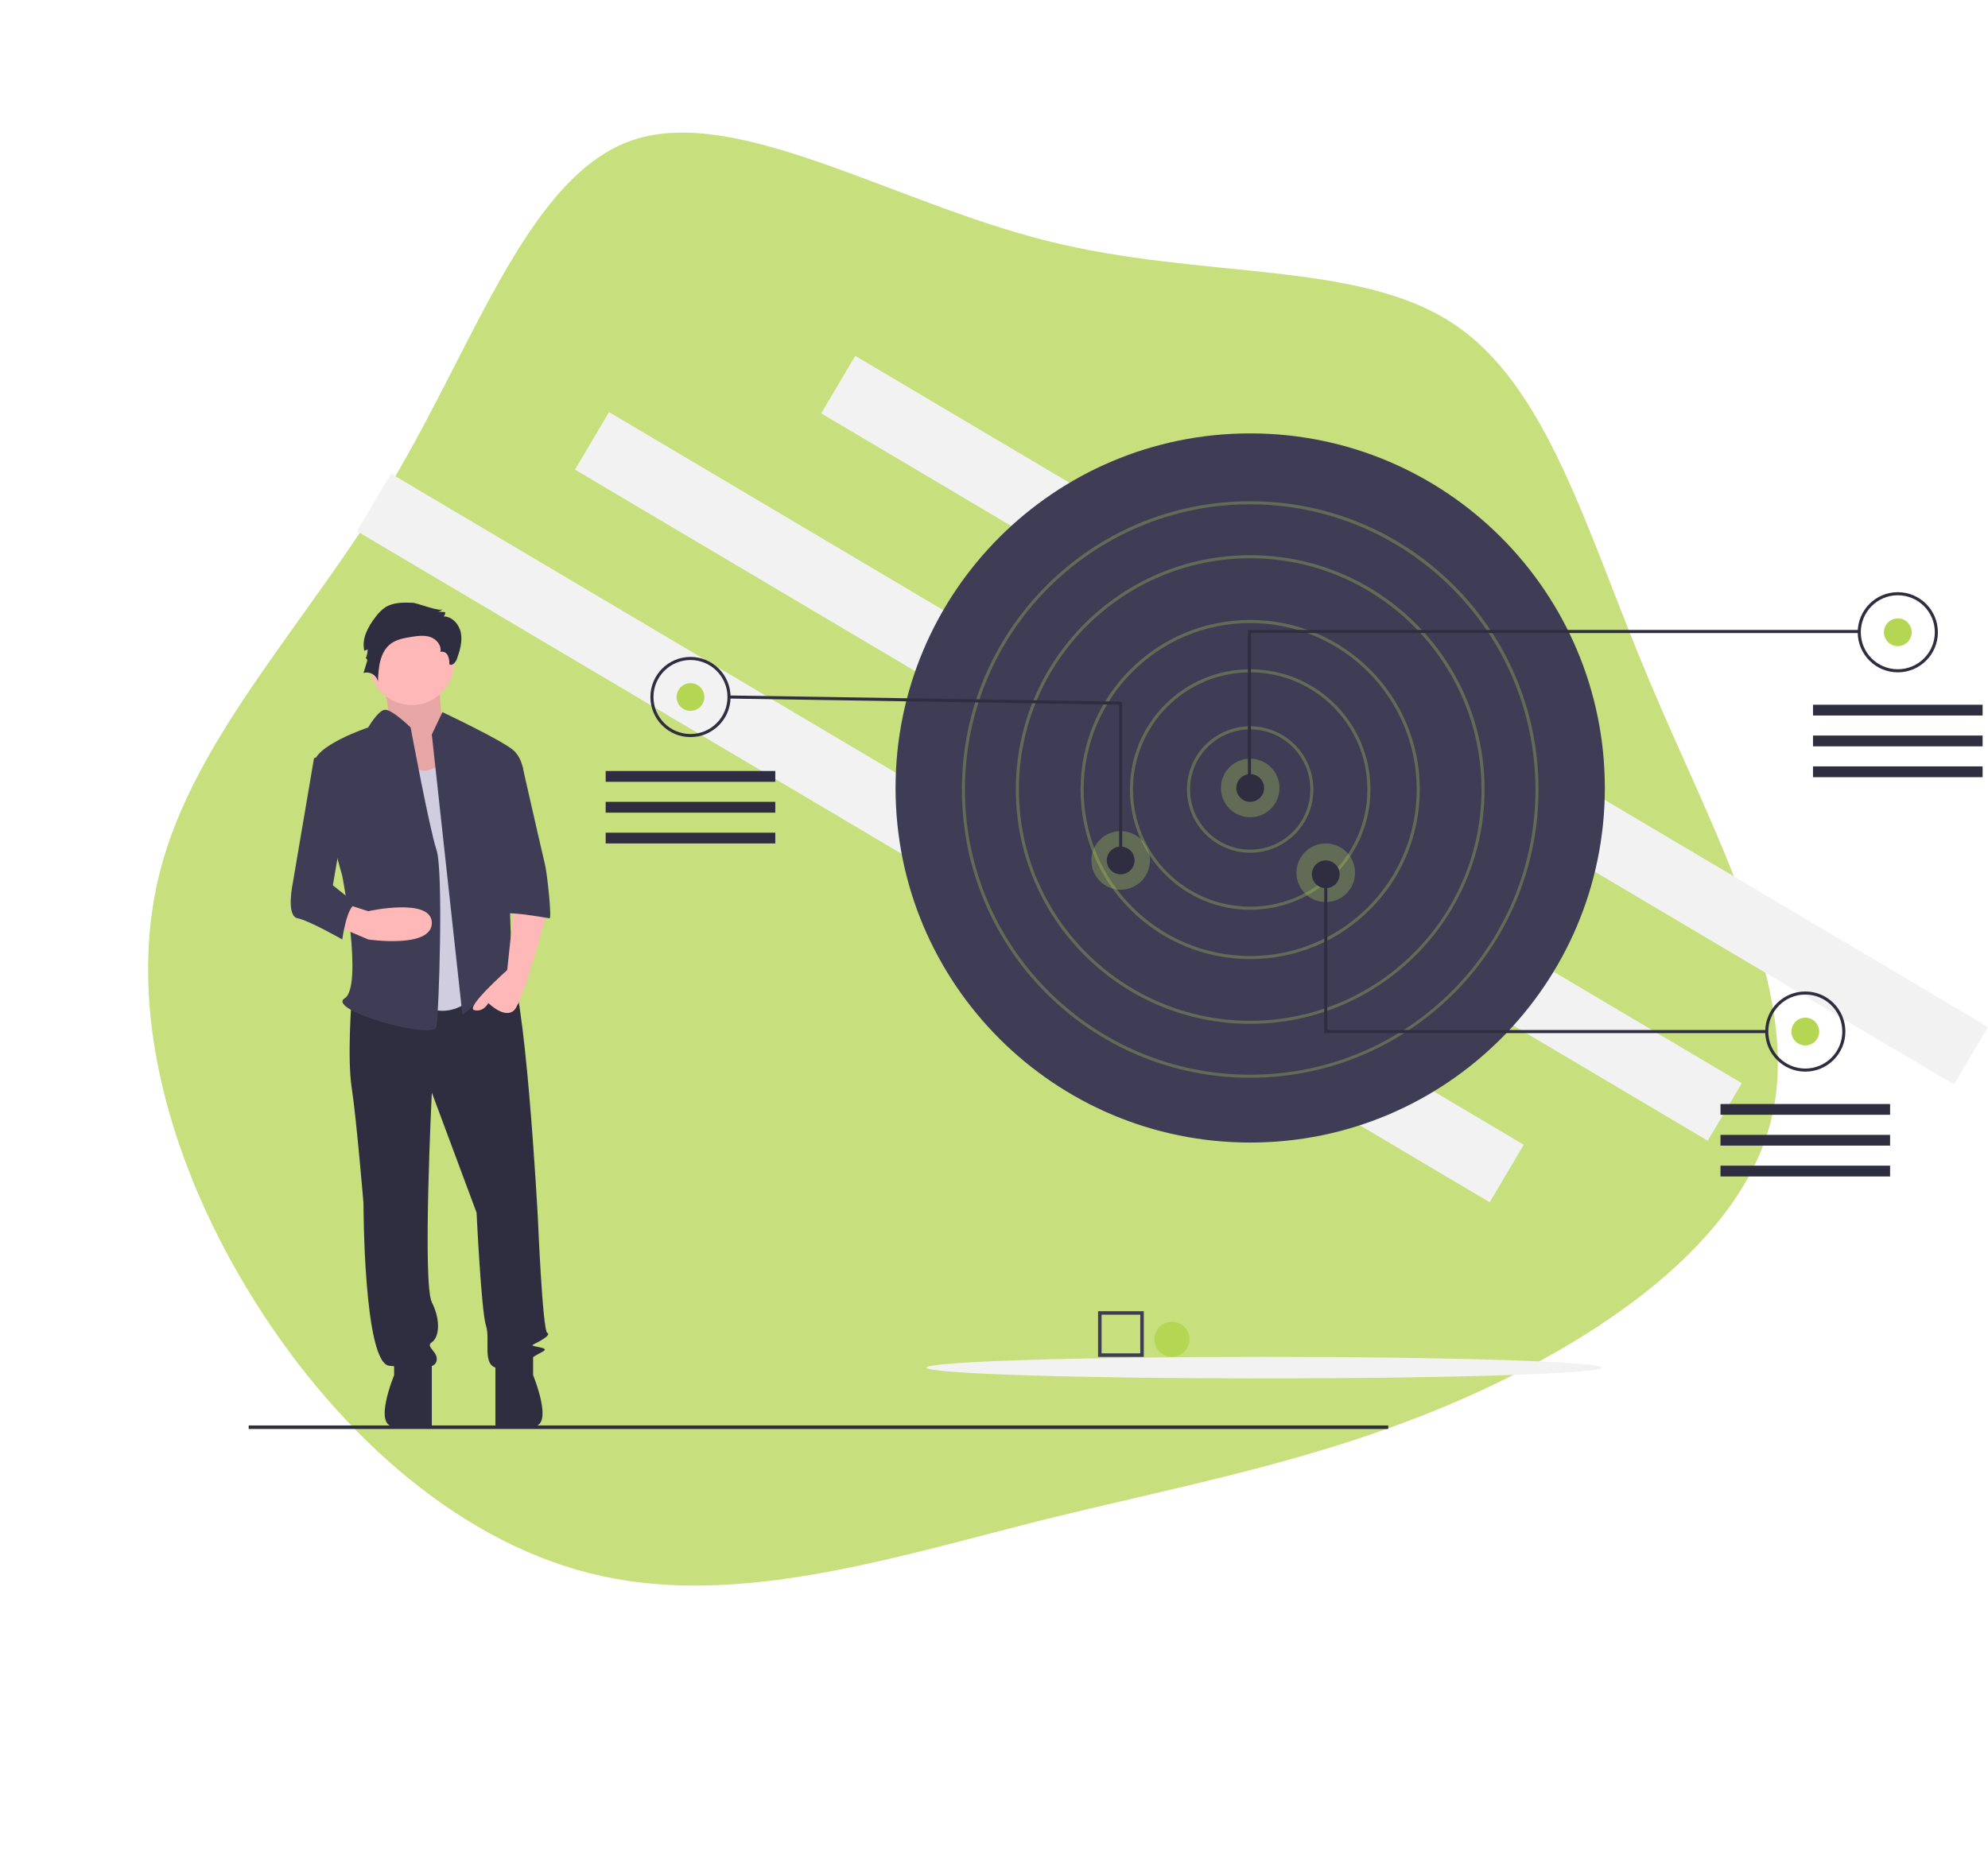
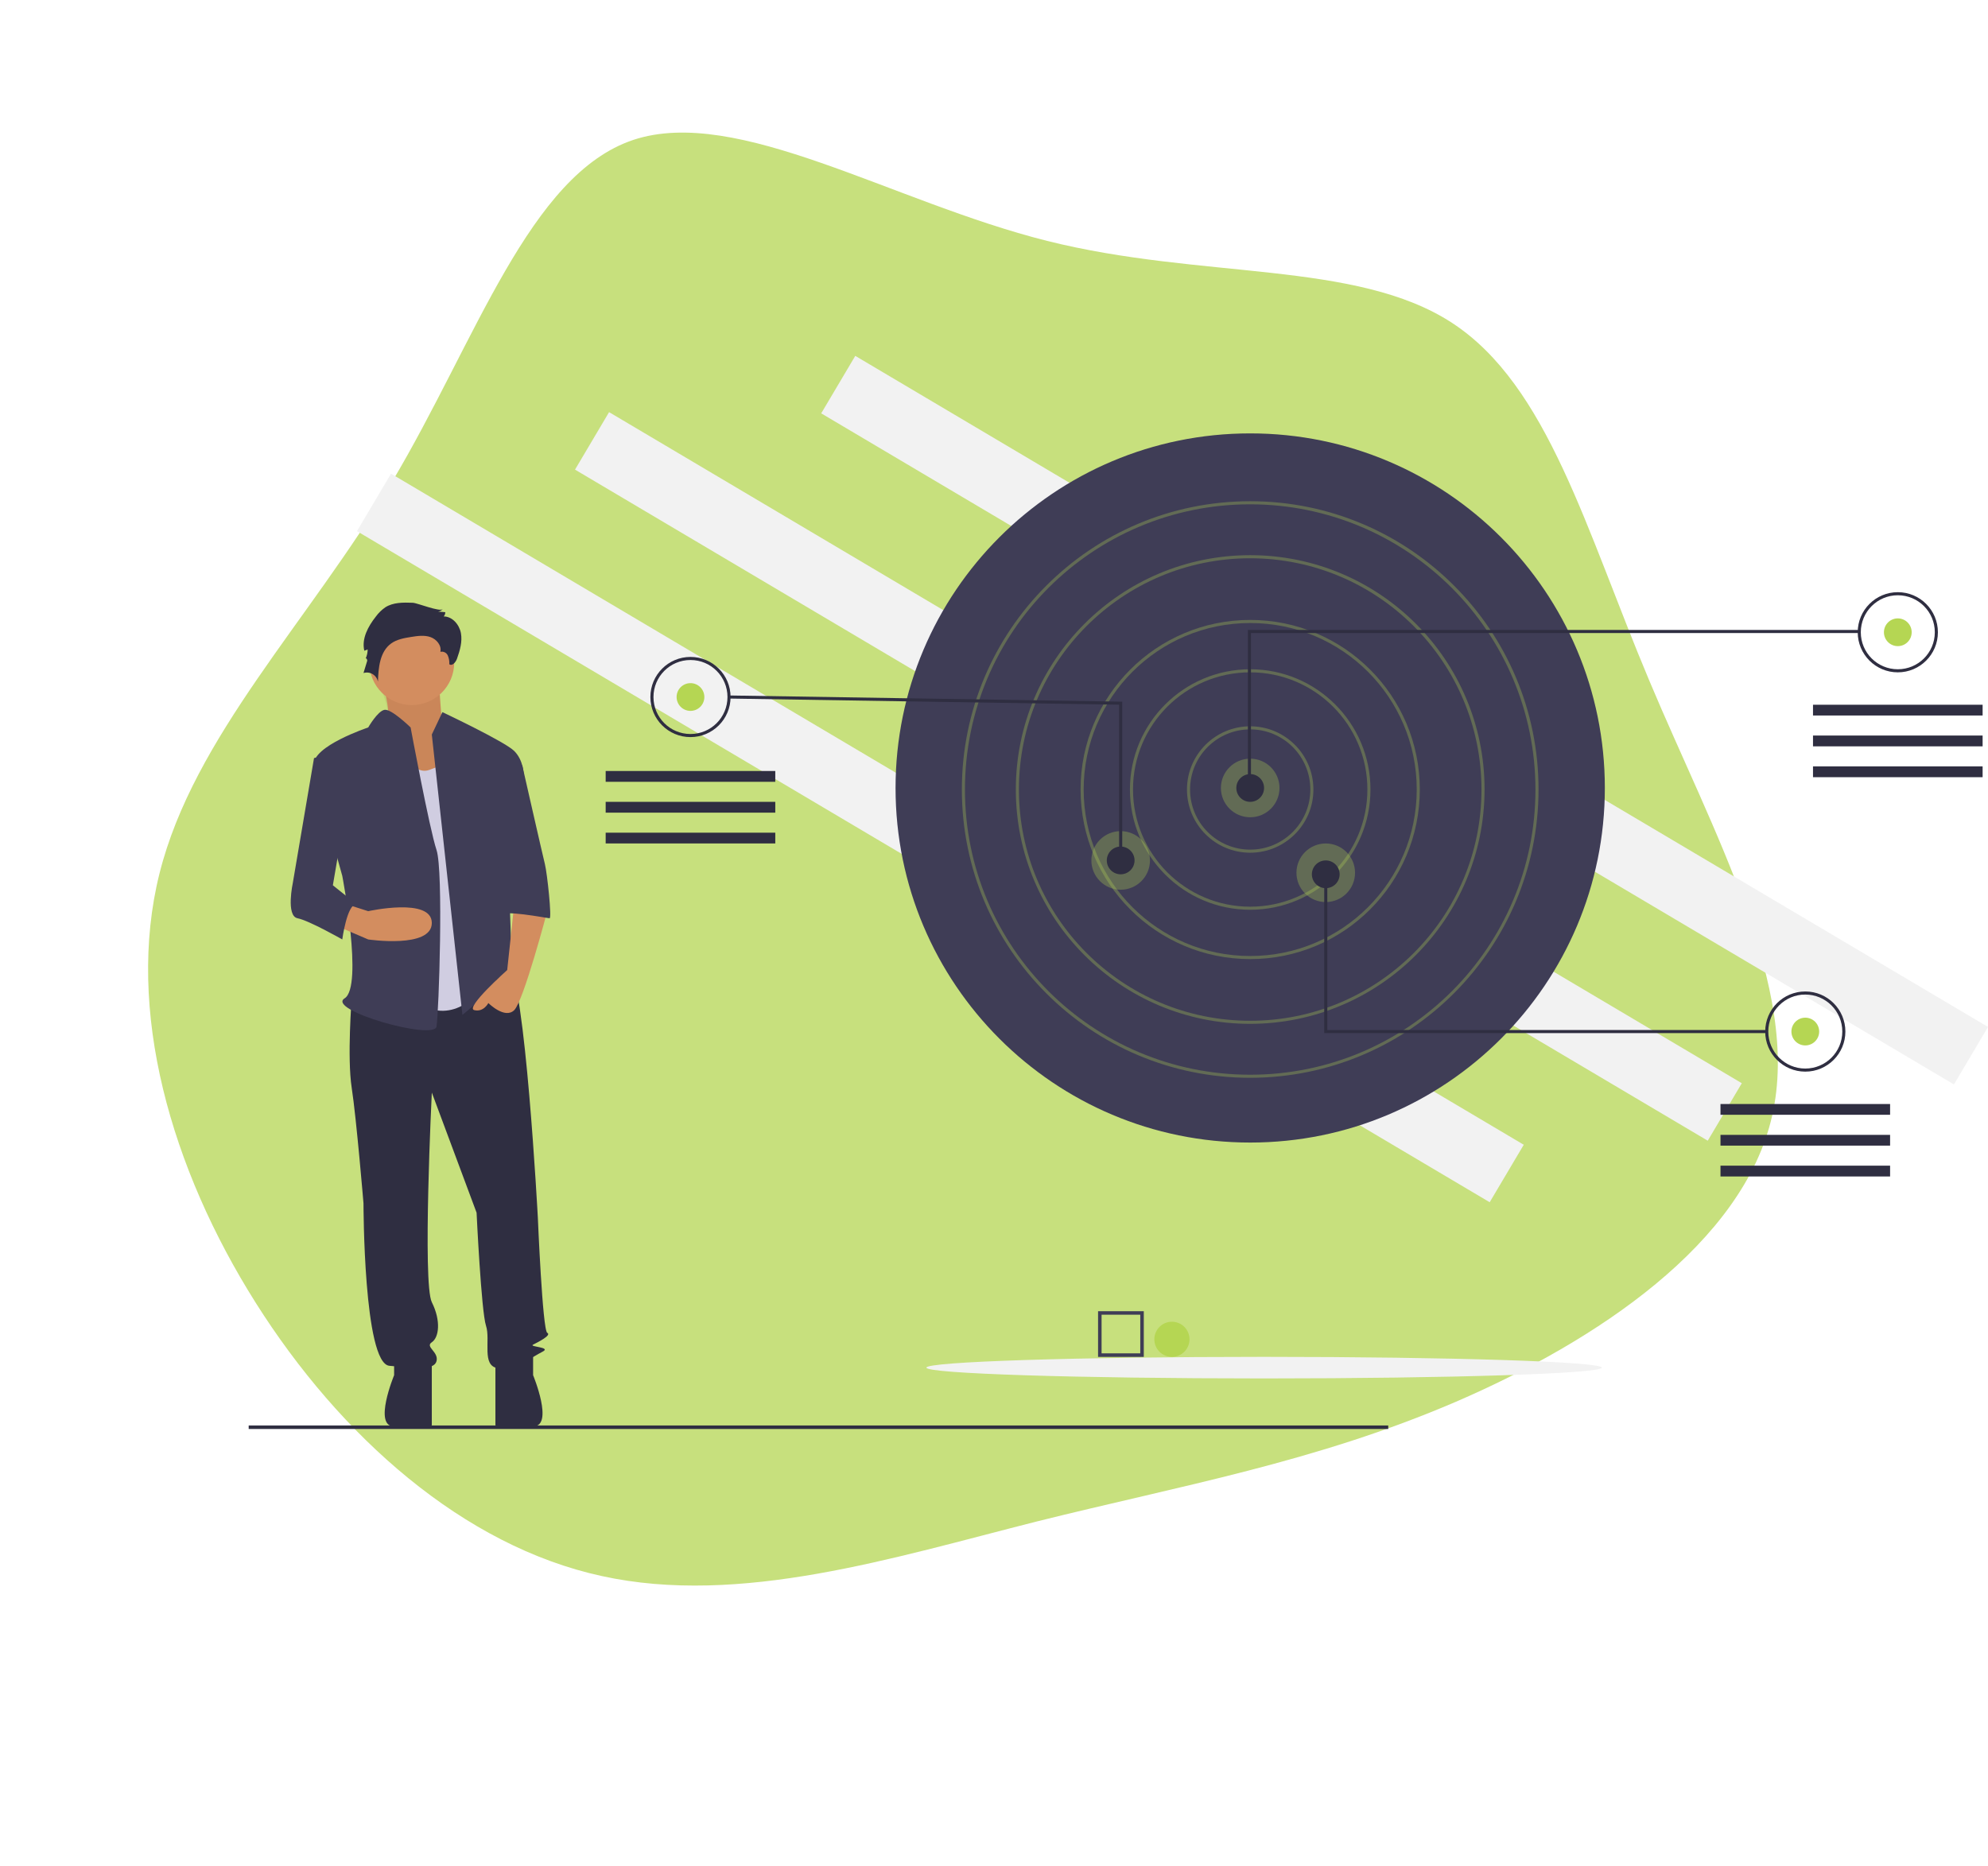
- <svg xmlns="http://www.w3.org/2000/svg" width="845.527" height="793.479">
-   <path d="M619.22 596.3c-59.755 25.683-117.018 35.645-178.215 50.911-61.104 15.439-126.276 36.14-185.076 23.223-58.834-12.783-111.26-59.321-147.195-116.279s-55.47-124.524-40.88-182.665 63.329-106.854 98.959-166.659S225.079 74.31 269.361 59.511c44.243-14.667 110.18 26.456 175.974 42.957s131.368 8.211 172.228 34.872 56.92 88.1 83.89 152.153c26.931 64.185 64.641 130.943 52.266 185.135-12.243 54.231-74.703 95.858-134.5 121.672z" fill="#c7e07d" />
-   <g transform="translate(105.77 151.386)">
-     <path fill="#f2f2f2" d="M257.991-.002l481.77 285.474-14.489 24.452L243.502 24.45zM153.281 23.932l481.77 285.474-14.489 24.452-481.77-285.474zM60.537 50.11l481.77 285.474-14.489 24.452L46.048 74.562z" />
-     <circle cx="150.836" cy="150.836" r="150.836" transform="translate(275.123 32.974)" fill="#3f3d56" />
-     <path d="M425.958 211.353a26.888 26.888 0 1126.886-26.891 26.888 26.888 0 01-26.886 26.891zm0-52.465a25.576 25.576 0 1025.577 25.574 25.576 25.576 0 00-25.576-25.576z" fill="#b5d653" opacity=".3" />
-     <path d="M425.959 235.619a51.153 51.153 0 1151.153-51.153 51.153 51.153 0 01-51.153 51.153zm0-100.994a49.841 49.841 0 1049.841 49.841 49.841 49.841 0 00-49.841-49.841z" fill="#b5d653" opacity=".3" />
-     <path d="M425.958 256.604a72.139 72.139 0 1172.136-72.139 72.139 72.139 0 01-72.139 72.139zm0-142.966a70.827 70.827 0 1070.827 70.827 70.827 70.827 0 00-70.827-70.827z" fill="#b5d653" opacity=".3" />
-     <path d="M425.959 284.148a99.683 99.683 0 1199.683-99.683 99.8 99.8 0 01-99.683 99.683zm0-198.054a98.371 98.371 0 1098.371 98.371 98.482 98.482 0 00-98.371-98.37z" fill="#b5d653" opacity=".3" />
-     <path d="M425.959 307.101a122.636 122.636 0 11122.635-122.635 122.774 122.774 0 01-122.635 122.635zm0-243.96a121.324 121.324 0 10121.324 121.325A121.462 121.462 0 00425.959 63.141z" fill="#b5d653" opacity=".3" />
-     <circle cx="12.46" cy="12.46" r="12.46" transform="translate(413.498 171.349)" fill="#b5d653" opacity=".3" />
-     <circle cx="12.46" cy="12.46" r="12.46" transform="translate(445.633 207.419)" fill="#b5d653" opacity=".3" />
-     <circle cx="12.46" cy="12.46" r="12.46" transform="translate(358.41 202.173)" fill="#b5d653" opacity=".3" />
-     <circle cx="5.902" cy="5.902" r="5.902" transform="translate(420.056 177.907)" fill="#2f2e41" />
-     <circle cx="5.902" cy="5.902" r="5.902" transform="translate(364.968 208.731)" fill="#2f2e41" />
-     <circle cx="5.902" cy="5.902" r="5.902" transform="translate(452.191 214.633)" fill="#2f2e41" />
-     <circle cx="5.902" cy="5.902" r="5.902" transform="translate(695.495 111.671)" fill="#b5d653" />
-     <path d="M426.286 184.138h-1.307V116.59H685.33v1.312H426.286z" fill="#2f2e41" />
-     <path d="M701.397 134.624a17.051 17.051 0 1117.051-17.051 17.051 17.051 0 01-17.051 17.051zm0-32.79a15.739 15.739 0 1015.739 15.739 15.739 15.739 0 00-15.739-15.739z" fill="#2f2e41" />
-     <circle cx="5.902" cy="5.902" r="5.902" transform="translate(656.146 281.525)" fill="#b5d653" />
-     <path d="M662.049 304.478a17.051 17.051 0 1117.051-17.051 17.051 17.051 0 01-17.051 17.051zm0-32.79a15.739 15.739 0 1015.739 15.739 15.739 15.739 0 00-15.739-15.739z" fill="#2f2e41" />
-     <circle cx="5.902" cy="5.902" r="5.902" transform="translate(181.998 139.215)" fill="#b5d653" />
-     <path d="M187.901 162.168a17.051 17.051 0 1117.051-17.051 17.051 17.051 0 01-17.051 17.051zm0-32.79a15.739 15.739 0 1015.739 15.739 15.739 15.739 0 00-15.739-15.739z" fill="#2f2e41" />
-     <path d="M371.527 214.632h-1.312v-66.247l-165.929-2.613.02-1.311 167.221 2.633zM645.653 288.083H457.439v-67.548h1.312v66.237h186.9zM665.328 148.396h72.139v4.591h-72.139zM665.328 161.512h72.139v4.591h-72.139zM665.328 174.629h72.139v4.591h-72.139zM625.979 318.25h72.139v4.591h-72.139zM625.979 331.366h72.139v4.591h-72.139zM625.979 344.482h72.139v4.591h-72.139zM151.831 176.596h72.139v4.591h-72.139zM151.831 189.712h72.139v4.591h-72.139zM151.831 202.828h72.139v4.591h-72.139z" fill="#2f2e41" />
-     <ellipse cx="143.622" cy="4.591" rx="143.622" ry="4.591" transform="translate(288.239 425.807)" fill="#f2f2f2" />
-     <path fill="#2f2e41" d="M0 454.997h484.663v1.496H0z" />
-     <path d="M55.341 134.021s6.865 19.539 2.64 22.545 14.258 27.555 14.258 27.555l22.179-6.012-12.146-20.541s-1.584-20.541-1.584-23.547-25.347 0-25.347 0z" fill="#ffb8b8" />
-     <path d="M55.341 134.021s6.865 19.539 2.64 22.545 14.258 27.555 14.258 27.555l22.179-6.012-12.146-20.541s-1.584-20.541-1.584-23.547-25.347 0-25.347 0z" opacity=".1" />
-     <path d="M43.818 273.298s-2 25.05 0 38.076 5.01 49.1 5.01 49.1 0 68.136 11.022 69.138 19.038 2 20.04-2-5.01-6.012-2-8.016 4.008-9.018 0-17.034 0-89.177 0-89.177l19.038 51.1s2 42.084 4.008 48.1-2 17.034 5.01 18.036 15.03-5.01 19.038-7.014-6.012-2-4.008-3.006 8.016-4.008 6.012-5.01-4.008-49.1-4.008-49.1-5.511-102.7-12.525-106.713-11.523 2.9-11.523 2.9z" fill="#2f2e41" />
-     <path d="M61.853 425.601v8.016s-9.018 21.79 0 21.79 16.032 2.258 16.032-.748v-27.054zM120.969 425.586v8.016s9.018 21.79 0 21.79-16.032 2.258-16.032-.748V427.59z" fill="#2f2e41" />
-     <circle cx="18.036" cy="18.036" r="18.036" transform="translate(51.333 112.477)" fill="#ffb8b8" />
-     <path d="M63.858 164.08s5.01 15.03 13.026 12.024l8.016-3.006 14.028 96.191s-11.022 16.032-27.054 6.012-8.016-111.221-8.016-111.221z" fill="#d0cde1" />
-     <path d="M77.887 161.074l4.509-9.519s26.552 12.525 30.56 16.537 4.008 10.02 4.008 10.02l-7.014 25.05s2 55.11 2 57.114 7.014 13.026 2 9.018-6.012-8.016-10.02-2-13.026 13.026-13.026 13.026z" fill="#3f3d56" />
-     <path d="M112.956 233.218l-3.006 28.053s-18.036 16.032-14.028 17.034 6.012-3.006 6.012-3.006 7.014 7.014 11.022 3.006 14.028-42.084 14.028-42.084z" fill="#ffb8b8" />
-     <path d="M69.752 105.023c-4-.143-8.277-.214-11.648 1.941a17.053 17.053 0 00-4.025 3.941c-3.283 4.151-6.12 9.373-4.9 14.523l1.417-.552a9.275 9.275 0 01-.895 3.974c.2-.58.867.358.688.945l-1.56 5.119a4.82 4.82 0 016.146 3.668c.178-5.946.8-12.764 5.618-16.245 2.432-1.756 5.511-2.292 8.473-2.768 2.732-.439 5.6-.858 8.214.042s4.846 3.576 4.252 6.279a2.8 2.8 0 013.153 1.554 8.161 8.161 0 01.646 3.736c1.286.909 2.75-.9 3.274-2.381 1.231-3.487 2.324-7.2 1.661-10.835s-3.627-7.114-7.324-7.126a2.567 2.567 0 00.668-1.807l-3.047-.258a3.368 3.368 0 002.013-1.061c-1.225 1.344-10.845-2.618-12.824-2.689z" fill="#2f2e41" />
-     <path d="M68.868 158.068s-8.157-7.993-11.092-7.5-6.943 7.5-6.943 7.5-24.052 8.016-23.052 16.032 12.024 47.094 12.024 47.094 9.018 47.094 1 52.1 38.076 18.036 39.078 12.024 3.006-66.132 0-75.15-11.015-52.1-11.015-52.1z" fill="#3f3d56" />
-     <path d="M36.804 242.235l14.028 6.012s27.054 4.008 27.054-7.014-27.054-5.01-27.054-5.01l-9.019-2.883z" fill="#ffb8b8" />
-     <path d="M103.937 174.1h12.39s8.652 38.076 9.654 42.084 3.006 23.046 2 23.046-21.042-4.008-21.042-1zM39.811 168.088l-12.024 3.006-9.018 53.106s-3.006 14.028 2 15.03 19.038 9.018 19.038 9.018 2-15.03 6.012-15.03l-10.02-8.016 6.012-35.07zM380.7 425.827h-19.446v-19.446H380.7zm-17.95-1.5h16.455v-16.45H362.75z" fill="#3f3d56" />
-     <circle cx="7.479" cy="7.479" r="7.479" transform="translate(385.188 410.869)" fill="#b5d653" />
+ <svg xmlns="http://www.w3.org/2000/svg" width="845.527" height="793.479" version="1.1" id="svg78">
+   <defs id="defs82" />
+   <path d="M619.22 596.3c-59.755 25.683-117.018 35.645-178.215 50.911-61.104 15.439-126.276 36.14-185.076 23.223-58.834-12.783-111.26-59.321-147.195-116.279s-55.47-124.524-40.88-182.665 63.329-106.854 98.959-166.659S225.079 74.31 269.361 59.511c44.243-14.667 110.18 26.456 175.974 42.957s131.368 8.211 172.228 34.872 56.92 88.1 83.89 152.153c26.931 64.185 64.641 130.943 52.266 185.135-12.243 54.231-74.703 95.858-134.5 121.672z" fill="#c7e07d" id="path2" />
+   <g transform="translate(105.77 151.386)" id="g76">
+     <path fill="#f2f2f2" d="M257.991-.002l481.77 285.474-14.489 24.452L243.502 24.45zM153.281 23.932l481.77 285.474-14.489 24.452-481.77-285.474zM60.537 50.11l481.77 285.474-14.489 24.452L46.048 74.562z" id="path4" />
+     <circle cx="150.836" cy="150.836" r="150.836" transform="translate(275.123 32.974)" fill="#3f3d56" id="circle6" />
+     <path d="M425.958 211.353a26.888 26.888 0 1126.886-26.891 26.888 26.888 0 01-26.886 26.891zm0-52.465a25.576 25.576 0 1025.577 25.574 25.576 25.576 0 00-25.576-25.576z" fill="#b5d653" opacity=".3" id="path8" />
+     <path d="M425.959 235.619a51.153 51.153 0 1151.153-51.153 51.153 51.153 0 01-51.153 51.153zm0-100.994a49.841 49.841 0 1049.841 49.841 49.841 49.841 0 00-49.841-49.841z" fill="#b5d653" opacity=".3" id="path10" />
+     <path d="M425.958 256.604a72.139 72.139 0 1172.136-72.139 72.139 72.139 0 01-72.139 72.139zm0-142.966a70.827 70.827 0 1070.827 70.827 70.827 70.827 0 00-70.827-70.827z" fill="#b5d653" opacity=".3" id="path12" />
+     <path d="M425.959 284.148a99.683 99.683 0 1199.683-99.683 99.8 99.8 0 01-99.683 99.683zm0-198.054a98.371 98.371 0 1098.371 98.371 98.482 98.482 0 00-98.371-98.37z" fill="#b5d653" opacity=".3" id="path14" />
+     <path d="M425.959 307.101a122.636 122.636 0 11122.635-122.635 122.774 122.774 0 01-122.635 122.635zm0-243.96a121.324 121.324 0 10121.324 121.325A121.462 121.462 0 00425.959 63.141z" fill="#b5d653" opacity=".3" id="path16" />
+     <circle cx="12.46" cy="12.46" r="12.46" transform="translate(413.498 171.349)" fill="#b5d653" opacity=".3" id="circle18" />
+     <circle cx="12.46" cy="12.46" r="12.46" transform="translate(445.633 207.419)" fill="#b5d653" opacity=".3" id="circle20" />
+     <circle cx="12.46" cy="12.46" r="12.46" transform="translate(358.41 202.173)" fill="#b5d653" opacity=".3" id="circle22" />
+     <circle cx="5.902" cy="5.902" r="5.902" transform="translate(420.056 177.907)" fill="#2f2e41" id="circle24" />
+     <circle cx="5.902" cy="5.902" r="5.902" transform="translate(364.968 208.731)" fill="#2f2e41" id="circle26" />
+     <circle cx="5.902" cy="5.902" r="5.902" transform="translate(452.191 214.633)" fill="#2f2e41" id="circle28" />
+     <circle cx="5.902" cy="5.902" r="5.902" transform="translate(695.495 111.671)" fill="#b5d653" id="circle30" />
+     <path d="M426.286 184.138h-1.307V116.59H685.33v1.312H426.286z" fill="#2f2e41" id="path32" />
+     <path d="M701.397 134.624a17.051 17.051 0 1117.051-17.051 17.051 17.051 0 01-17.051 17.051zm0-32.79a15.739 15.739 0 1015.739 15.739 15.739 15.739 0 00-15.739-15.739z" fill="#2f2e41" id="path34" />
+     <circle cx="5.902" cy="5.902" r="5.902" transform="translate(656.146 281.525)" fill="#b5d653" id="circle36" />
+     <path d="M662.049 304.478a17.051 17.051 0 1117.051-17.051 17.051 17.051 0 01-17.051 17.051zm0-32.79a15.739 15.739 0 1015.739 15.739 15.739 15.739 0 00-15.739-15.739z" fill="#2f2e41" id="path38" />
+     <circle cx="5.902" cy="5.902" r="5.902" transform="translate(181.998 139.215)" fill="#b5d653" id="circle40" />
+     <path d="M187.901 162.168a17.051 17.051 0 1117.051-17.051 17.051 17.051 0 01-17.051 17.051zm0-32.79a15.739 15.739 0 1015.739 15.739 15.739 15.739 0 00-15.739-15.739z" fill="#2f2e41" id="path42" />
+     <path d="M371.527 214.632h-1.312v-66.247l-165.929-2.613.02-1.311 167.221 2.633zM645.653 288.083H457.439v-67.548h1.312v66.237h186.9zM665.328 148.396h72.139v4.591h-72.139zM665.328 161.512h72.139v4.591h-72.139zM665.328 174.629h72.139v4.591h-72.139zM625.979 318.25h72.139v4.591h-72.139zM625.979 331.366h72.139v4.591h-72.139zM625.979 344.482h72.139v4.591h-72.139zM151.831 176.596h72.139v4.591h-72.139zM151.831 189.712h72.139v4.591h-72.139zM151.831 202.828h72.139v4.591h-72.139z" fill="#2f2e41" id="path44" />
+     <ellipse cx="143.622" cy="4.591" rx="143.622" ry="4.591" transform="translate(288.239 425.807)" fill="#f2f2f2" id="ellipse46" />
+     <path fill="#2f2e41" d="M0 454.997h484.663v1.496H0z" id="path48" />
+     <path d="M55.341 134.021s6.865 19.539 2.64 22.545 14.258 27.555 14.258 27.555l22.179-6.012-12.146-20.541s-1.584-20.541-1.584-23.547-25.347 0-25.347 0z" fill="#ffb8b8" id="path50" style="fill:#d38d5f" />
+     <path d="m 54.975,138.582 c 0,0 7.231,14.978 3.006,17.984 -4.225,3.006 14.258,27.555 14.258,27.555 l 22.179,-6.012 -12.146,-20.541 c 0,0 -1.584,-20.541 -1.584,-23.547 0,-3.006 -25.713,4.561 -25.713,4.561 z" id="path52" style="opacity:0.1;fill:#784421" />
+     <path d="M43.818 273.298s-2 25.05 0 38.076 5.01 49.1 5.01 49.1 0 68.136 11.022 69.138 19.038 2 20.04-2-5.01-6.012-2-8.016 4.008-9.018 0-17.034 0-89.177 0-89.177l19.038 51.1s2 42.084 4.008 48.1-2 17.034 5.01 18.036 15.03-5.01 19.038-7.014-6.012-2-4.008-3.006 8.016-4.008 6.012-5.01-4.008-49.1-4.008-49.1-5.511-102.7-12.525-106.713-11.523 2.9-11.523 2.9z" fill="#2f2e41" id="path54" />
+     <path d="M61.853 425.601v8.016s-9.018 21.79 0 21.79 16.032 2.258 16.032-.748v-27.054zM120.969 425.586v8.016s9.018 21.79 0 21.79-16.032 2.258-16.032-.748V427.59z" fill="#2f2e41" id="path56" />
+     <circle cx="18.036" cy="18.036" r="18.036" transform="translate(51.333 112.477)" fill="#ffb8b8" id="circle58" style="fill:#d38d5f" />
+     <path d="M63.858 164.08s5.01 15.03 13.026 12.024l8.016-3.006 14.028 96.191s-11.022 16.032-27.054 6.012-8.016-111.221-8.016-111.221z" fill="#d0cde1" id="path60" />
+     <path d="M77.887 161.074l4.509-9.519s26.552 12.525 30.56 16.537 4.008 10.02 4.008 10.02l-7.014 25.05s2 55.11 2 57.114 7.014 13.026 2 9.018-6.012-8.016-10.02-2-13.026 13.026-13.026 13.026z" fill="#3f3d56" id="path62" />
+     <path d="M112.956 233.218l-3.006 28.053s-18.036 16.032-14.028 17.034 6.012-3.006 6.012-3.006 7.014 7.014 11.022 3.006 14.028-42.084 14.028-42.084z" fill="#ffb8b8" id="path64" style="fill:#d38d5f" />
+     <path d="M69.752 105.023c-4-.143-8.277-.214-11.648 1.941a17.053 17.053 0 00-4.025 3.941c-3.283 4.151-6.12 9.373-4.9 14.523l1.417-.552a9.275 9.275 0 01-.895 3.974c.2-.58.867.358.688.945l-1.56 5.119a4.82 4.82 0 016.146 3.668c.178-5.946.8-12.764 5.618-16.245 2.432-1.756 5.511-2.292 8.473-2.768 2.732-.439 5.6-.858 8.214.042s4.846 3.576 4.252 6.279a2.8 2.8 0 013.153 1.554 8.161 8.161 0 01.646 3.736c1.286.909 2.75-.9 3.274-2.381 1.231-3.487 2.324-7.2 1.661-10.835s-3.627-7.114-7.324-7.126a2.567 2.567 0 00.668-1.807l-3.047-.258a3.368 3.368 0 002.013-1.061c-1.225 1.344-10.845-2.618-12.824-2.689z" fill="#2f2e41" id="path66" />
+     <path d="M68.868 158.068s-8.157-7.993-11.092-7.5-6.943 7.5-6.943 7.5-24.052 8.016-23.052 16.032 12.024 47.094 12.024 47.094 9.018 47.094 1 52.1 38.076 18.036 39.078 12.024 3.006-66.132 0-75.15-11.015-52.1-11.015-52.1z" fill="#3f3d56" id="path68" />
+     <path d="M36.804 242.235l14.028 6.012s27.054 4.008 27.054-7.014-27.054-5.01-27.054-5.01l-9.019-2.883z" fill="#ffb8b8" id="path70" style="fill:#d38d5f" />
+     <path d="M103.937 174.1h12.39s8.652 38.076 9.654 42.084 3.006 23.046 2 23.046-21.042-4.008-21.042-1zM39.811 168.088l-12.024 3.006-9.018 53.106s-3.006 14.028 2 15.03 19.038 9.018 19.038 9.018 2-15.03 6.012-15.03l-10.02-8.016 6.012-35.07zM380.7 425.827h-19.446v-19.446H380.7zm-17.95-1.5h16.455v-16.45H362.75z" fill="#3f3d56" id="path72" />
+     <circle cx="7.479" cy="7.479" r="7.479" transform="translate(385.188 410.869)" fill="#b5d653" id="circle74" />
  </g>
</svg>
